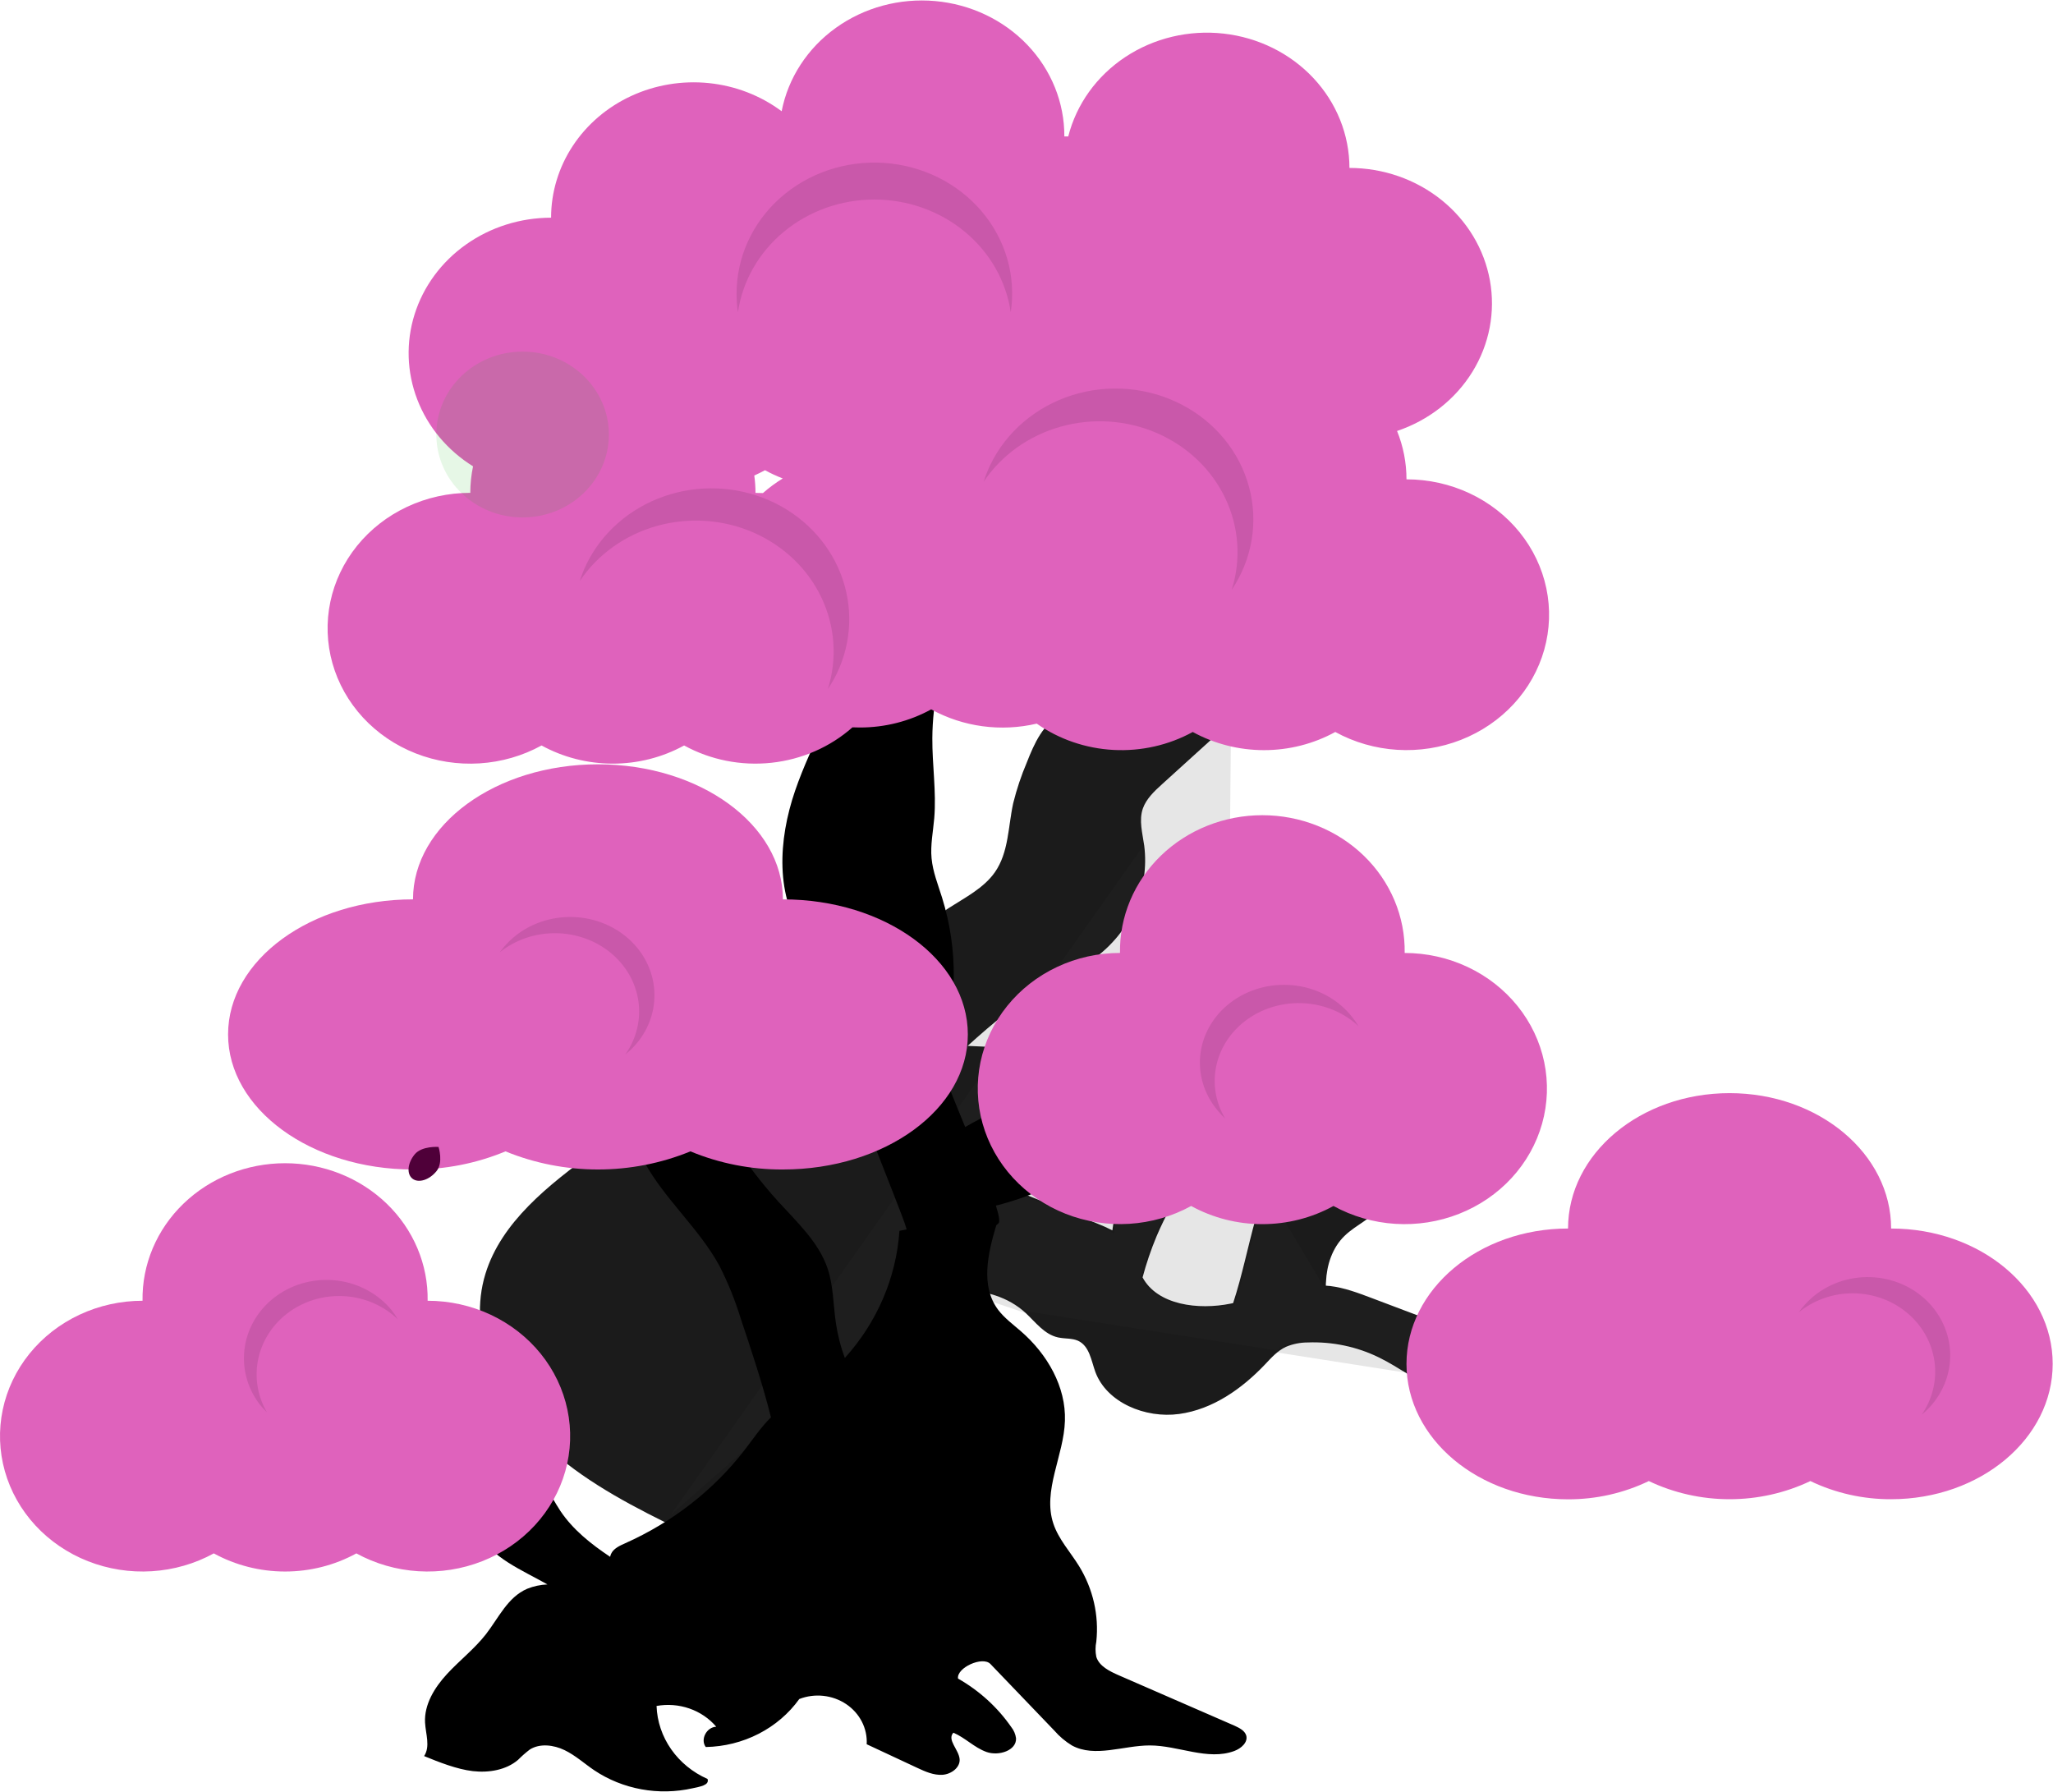
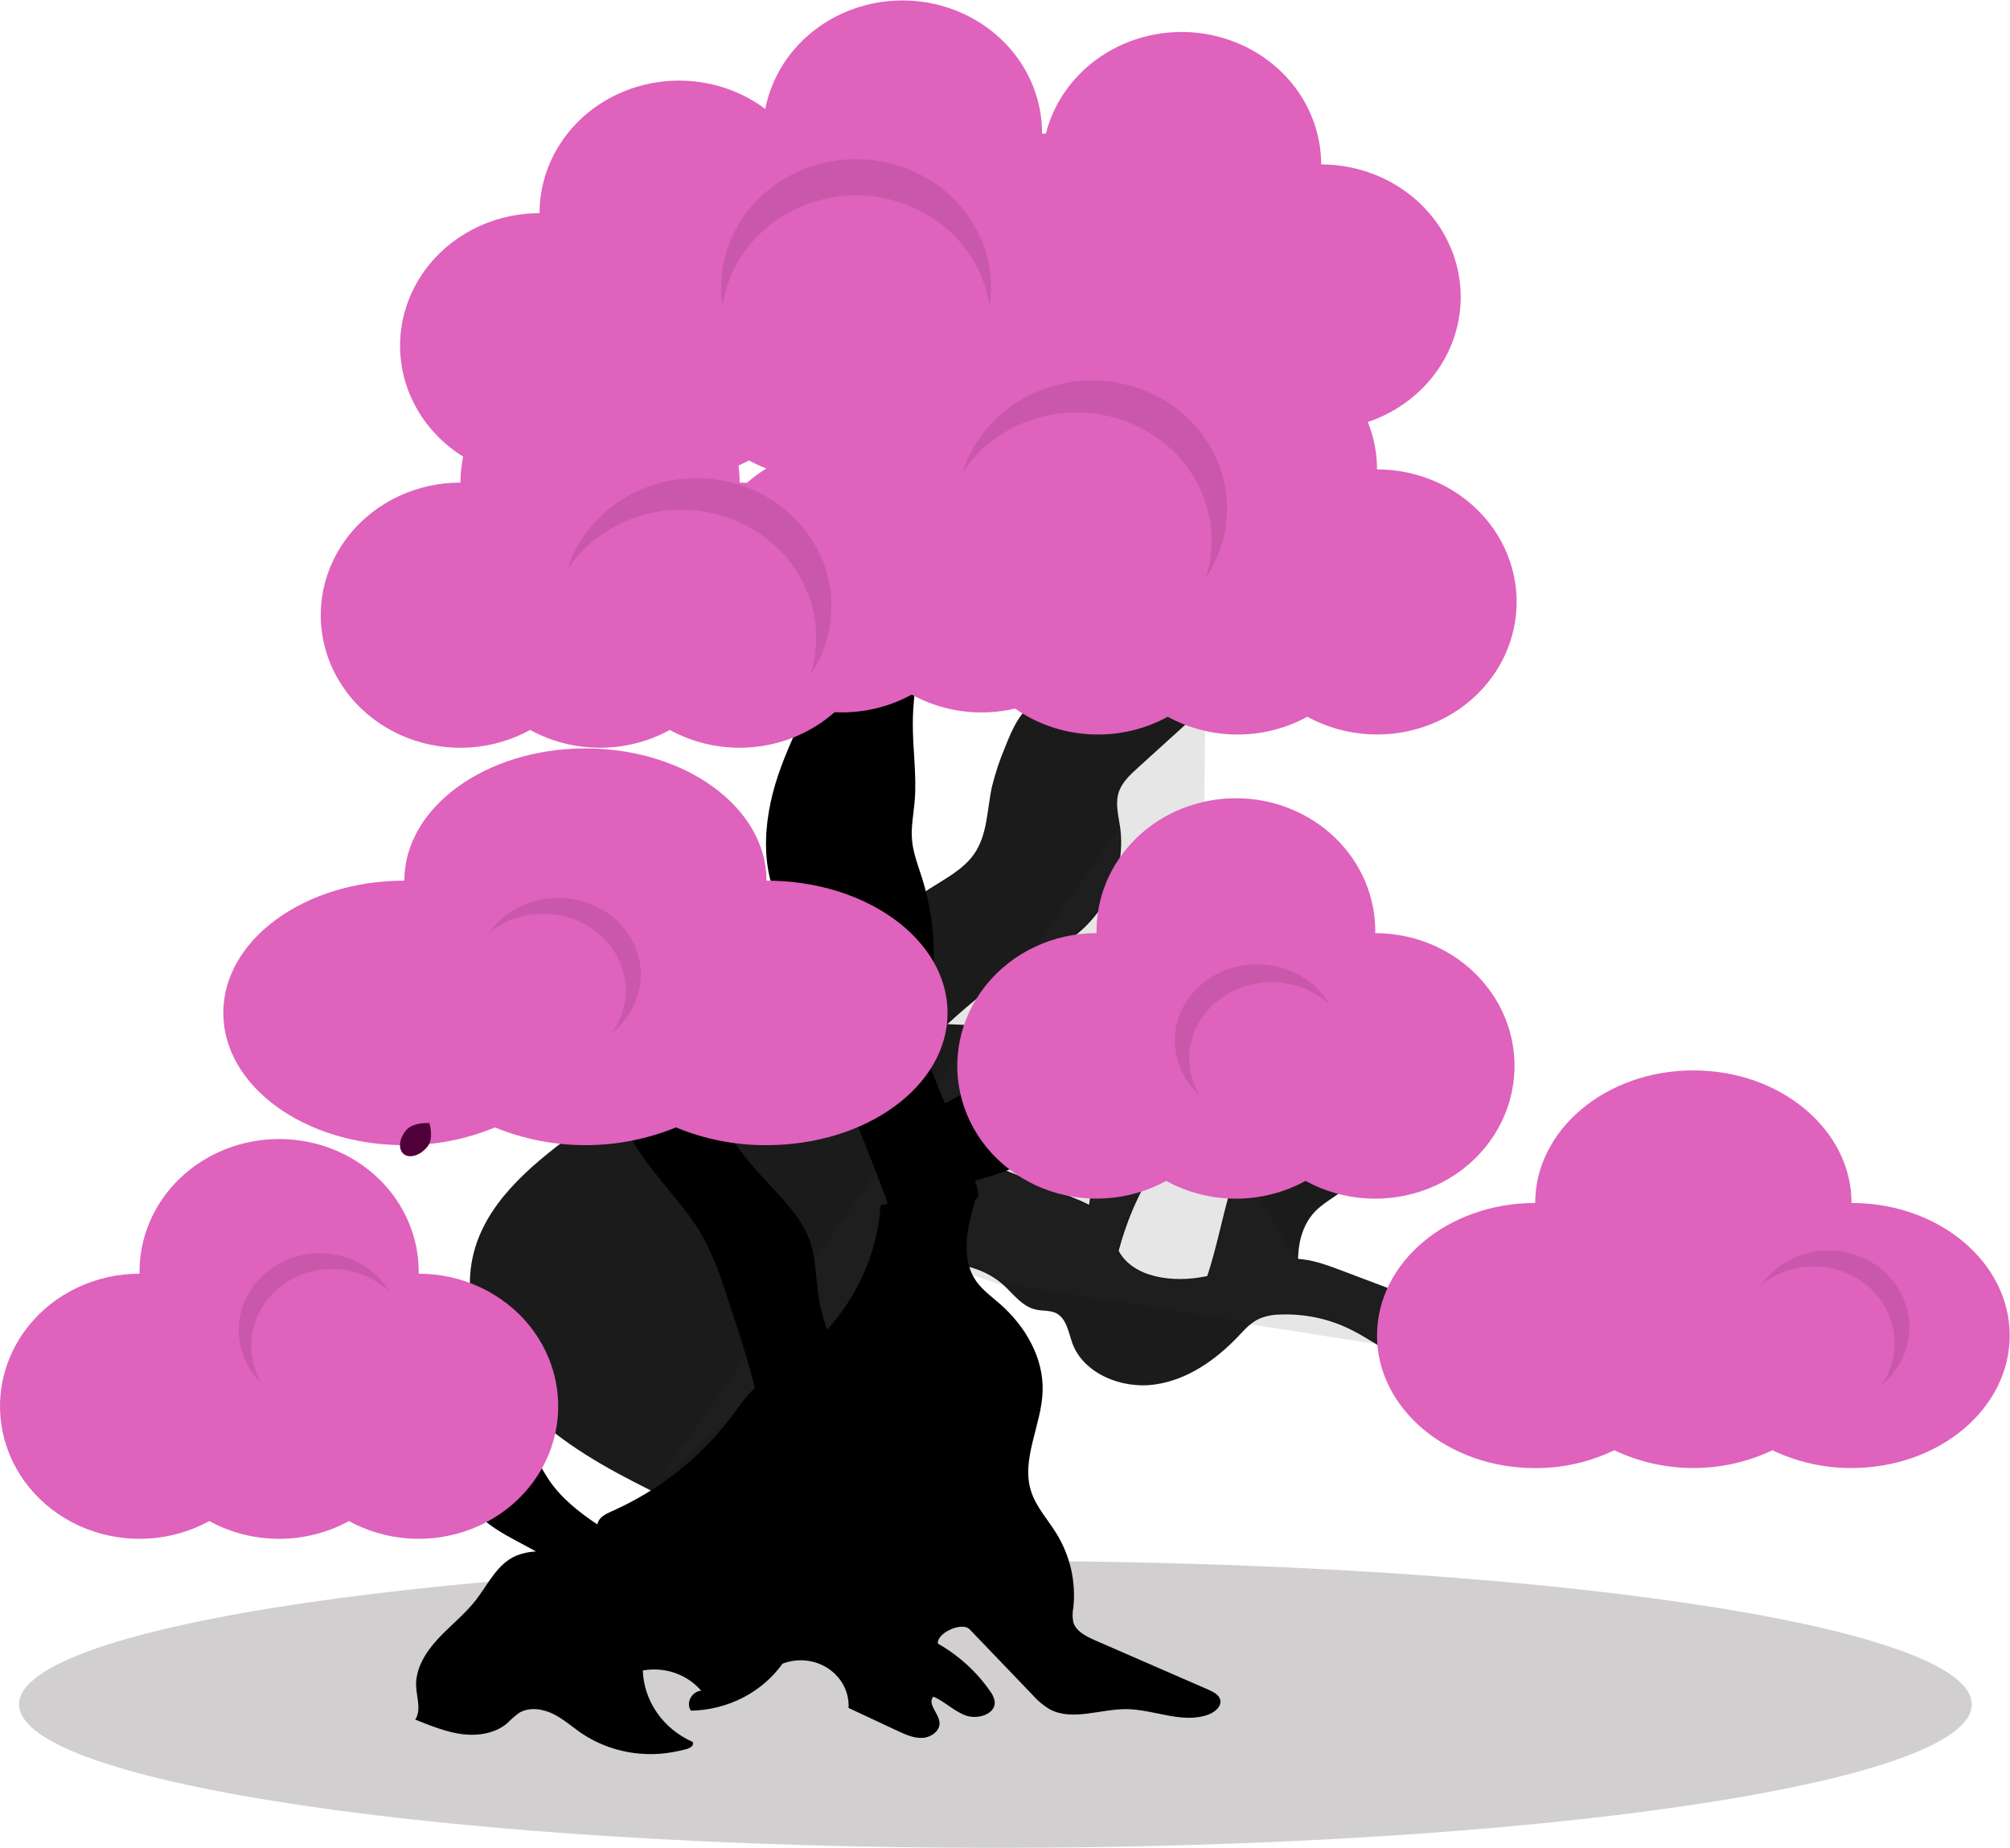
- <svg xmlns="http://www.w3.org/2000/svg" width="1051" height="917" viewBox="0 0 1051 917" fill="none">
+ <svg xmlns="http://www.w3.org/2000/svg" width="1051" height="966" viewBox="0 0 1051 966" fill="none">
+   <ellipse id="Ellipse 1" cx="520.5" cy="891" rx="510.5" ry="75" fill="#A4A0A0" fill-opacity="0.5" />
  <g id="Group 1">
    <path id="Vector" d="M701.969 664.364C695.147 661.791 688.235 659.184 680.949 658.304C680.217 658.304 679.485 658.169 678.735 658.118C678.735 657.407 678.735 656.713 678.824 656.019C679.217 647.557 681.985 638.823 688.235 632.713C694.486 626.602 703.183 623.59 707.255 616.379C692.369 612.246 676.958 610.054 661.447 609.863C657.501 609.863 653.304 609.863 650 611.996C645.946 614.484 644.196 619.189 642.857 623.624C638.749 638.315 635.981 652.702 631.284 667.038L630.052 667.309C613.444 670.694 592.549 668.071 584.924 653.904C586.828 646.759 589.214 639.737 592.067 632.882C600.996 611.809 614.676 592.869 628.195 574.099C636.946 561.924 645.708 549.76 654.483 537.607C641.347 533.853 628.005 530.785 614.515 528.416C611.658 527.909 608.425 527.502 606.05 529.093C604.438 530.397 603.254 532.113 602.639 534.036C589.745 564.028 573.941 596.847 569.458 629.818C566.948 628.527 564.366 627.363 561.725 626.332L520.186 609.541C517.988 608.841 516.002 607.645 514.4 606.055C510.614 601.603 514.4 594.528 519.936 592.159C525.472 589.789 531.741 590.466 537.795 589.958C543.849 589.45 550.528 587.369 552.778 582.054C555.386 575.944 550.403 569.038 544.313 565.839C538.223 562.64 531.062 561.743 524.669 559.069C519.753 556.89 515.44 553.656 512.074 549.622C508.707 545.588 506.379 540.865 505.274 535.83L495.363 535.39C508.435 523.542 521.99 512.185 537.563 503.468C545.081 499.253 553.046 495.682 560.047 490.723C569.266 484.023 576.485 475.164 580.994 465.017C585.503 454.87 587.147 443.785 585.763 432.854C584.87 426.49 582.959 419.905 585.084 413.812C586.87 408.853 590.906 405.045 594.889 401.439L630.766 368.908C607.93 363.979 584.53 361.795 561.118 362.409C555.189 362.578 549.064 362.95 543.76 365.489C534.08 370.127 529.473 380.621 525.687 390.252C522.802 397.035 520.468 404.018 518.704 411.138C516.061 423.155 516.454 436.323 509.293 446.53C503.614 454.62 494.166 459.393 485.684 464.843C461.509 480.449 443.468 503.202 434.376 529.55C433.804 531.243 432.84 533.409 431.733 535.83C410.713 537.522 390.122 541.314 370.674 549.066C346.226 558.815 324.885 574.302 303.937 589.687C280.864 606.613 256.594 625.553 248.486 652.16C239.468 681.696 253.379 714.091 275.649 736.45C293.865 754.713 316.974 767.577 340.279 779.137C355.513 786.686 358.048 785.146 371.425 774.99L407.392 747.672C417.66 739.886 428.108 731.897 435.09 721.336C444.716 706.797 447.091 688.331 458.753 675.179C474.718 657.153 507.274 655.647 525.044 672.082C530.151 676.821 534.598 683.016 541.563 684.59C544.956 685.369 548.706 684.929 551.814 686.283C557.743 688.957 558.636 696.438 560.743 702.26C566.547 717.951 586.263 726.16 603.604 723.807C620.944 721.454 635.892 710.774 647.625 698.418C650.822 695.033 653.983 691.445 658.34 689.431C661.826 687.962 665.598 687.201 669.412 687.197C682.076 686.705 694.656 689.348 705.915 694.864C716.398 699.942 725.56 707.474 736.578 711.434C758.384 719.254 782.761 711.823 804.119 702.971L701.969 664.364Z" fill="#1E1E1E" />
    <path id="Vector_2" opacity="0.1" d="M678.235 658.585V658.118V658.102C678.235 657.408 678.235 656.694 678.325 655.976C678.725 647.438 681.522 638.576 687.886 632.355C690.38 629.917 693.266 627.96 696.057 626.068C696.807 625.559 697.549 625.056 698.276 624.548C701.547 622.265 704.508 619.902 706.492 616.688C691.844 612.678 676.692 610.551 661.444 610.363C657.463 610.363 653.428 610.378 650.271 612.416L650.262 612.422C646.389 614.798 644.68 619.318 643.337 623.764C641.72 629.548 640.311 635.284 638.908 640.996C638.532 642.527 638.156 644.056 637.777 645.584C635.984 652.812 634.114 660.007 631.76 667.194L631.671 667.465L631.392 667.526L630.159 667.797L630.152 667.799C621.79 669.503 612.339 669.698 604.001 667.674C595.665 665.65 588.386 661.391 584.483 654.141L584.389 653.966L584.44 653.775C586.351 646.608 588.744 639.566 591.605 632.69L591.607 632.687C600.503 611.692 614.098 592.817 627.524 574.175L627.789 573.807L678.235 658.585ZM678.235 658.585L678.701 658.617M678.235 658.585L678.701 658.617M629.708 369.193L594.553 401.069C590.583 404.662 586.448 408.549 584.614 413.643L584.612 413.648C583.516 416.792 583.467 420.044 583.794 423.282C583.99 425.22 584.329 427.202 584.662 429.156C584.879 430.429 585.095 431.69 585.267 432.92C586.639 443.76 585.009 454.751 580.537 464.814C576.065 474.878 568.904 483.668 559.755 490.316C554.999 493.685 549.816 496.399 544.598 499.131C542.166 500.404 539.726 501.682 537.318 503.031C521.695 511.777 508.106 523.165 495.027 535.019L494.127 535.835L495.341 535.889L504.871 536.312C506.025 541.287 508.357 545.948 511.69 549.942C515.107 554.036 519.482 557.317 524.466 559.526L524.476 559.53C527.278 560.702 530.227 561.537 533.136 562.36C533.581 562.486 534.025 562.611 534.467 562.738C537.817 563.696 541.086 564.708 544.081 566.282C547.052 567.842 549.746 570.306 551.375 573.106C553.002 575.903 553.543 578.988 552.318 581.858L552.318 581.859C551.256 584.366 549.14 586.139 546.504 587.355C543.866 588.571 540.745 589.209 537.753 589.46C536.254 589.586 534.739 589.638 533.214 589.683C533.034 589.689 532.853 589.694 532.672 589.699C531.329 589.738 529.978 589.777 528.64 589.861C525.602 590.053 522.585 590.481 519.739 591.699C516.853 592.934 514.431 595.388 513.215 598.123C511.997 600.863 511.966 603.964 514.019 606.379L514.033 606.395L514.048 606.409C515.702 608.052 517.751 609.288 520.016 610.012L561.538 626.795L561.543 626.797C564.169 627.822 566.734 628.979 569.229 630.263L569.858 630.587L569.954 629.886C573.851 601.218 586.331 572.661 598.021 545.915C599.74 541.98 601.443 538.084 603.099 534.233L603.108 534.211L603.116 534.188C603.697 532.368 604.817 530.739 606.347 529.497C607.425 528.781 608.715 528.5 610.113 528.468C611.522 528.435 613.003 528.655 614.428 528.909L614.429 528.909C627.667 531.234 640.763 534.233 653.66 537.893C645.025 549.853 636.401 561.824 627.789 573.807L629.708 369.193ZM629.708 369.193C607.213 364.416 584.178 362.305 561.132 362.909C555.197 363.078 549.172 363.453 543.976 365.94C534.499 370.481 529.949 380.777 526.152 390.435L526.147 390.447C523.274 397.205 520.948 404.16 519.191 411.252C518.535 414.235 518.067 417.293 517.62 420.374C517.556 420.821 517.491 421.268 517.427 421.716C517.048 424.352 516.668 426.999 516.184 429.604C515.052 435.701 513.343 441.627 509.702 446.817C506.815 450.93 502.98 454.185 498.826 457.087C496.204 458.917 493.427 460.625 490.674 462.319C489.081 463.298 487.497 464.273 485.955 465.263C461.872 480.81 443.903 503.474 434.849 529.712C434.268 531.433 433.292 533.623 432.187 536.038L432.065 536.305L431.773 536.328C410.786 538.018 390.247 541.802 370.86 549.53C346.48 559.252 325.188 574.7 304.233 590.09L304.233 590.091C281.136 607.033 257.016 625.883 248.964 652.306L248.964 652.306C240.019 681.6 253.808 713.813 276.003 736.098C294.157 754.298 317.203 767.132 340.501 778.689M629.708 369.193L340.501 778.689M340.501 778.689C348.129 782.469 352.434 783.89 356.465 783.21C358.482 782.869 360.467 781.995 362.795 780.559C365.127 779.119 367.774 777.134 371.122 774.592L407.089 747.274L407.09 747.274C417.37 739.479 427.745 731.539 434.673 721.06L434.673 721.06C438.839 714.767 441.637 707.735 444.45 700.665C444.863 699.627 445.276 698.588 445.694 697.55C448.95 689.47 452.485 681.494 458.379 674.848M340.501 778.689L458.379 674.848M458.379 674.848C466.468 665.715 478.736 660.789 491.199 660.208M458.379 674.848L491.199 660.208M678.701 658.617C678.981 658.636 679.256 658.667 679.543 658.699C679.626 658.709 679.709 658.718 679.794 658.727C680.156 658.767 680.534 658.802 680.918 658.804L678.701 658.617ZM525.383 671.715L525.384 671.715C526.56 672.807 527.701 673.974 528.836 675.135C528.943 675.245 529.05 675.355 529.158 675.465C530.402 676.737 531.644 677.993 532.94 679.15C535.532 681.462 538.309 683.342 541.673 684.102L541.675 684.103C543.004 684.408 544.385 684.52 545.801 684.635C546.145 684.663 546.492 684.691 546.84 684.723C548.595 684.88 550.38 685.112 552.014 685.824L552.019 685.827C555.151 687.239 556.924 689.914 558.173 692.898C558.797 694.39 559.298 695.976 559.771 697.539C559.849 697.797 559.927 698.055 560.004 698.311C560.395 699.614 560.778 700.888 561.213 702.09C564.06 709.783 570.328 715.671 578.062 719.348C585.796 723.026 594.963 724.475 603.536 723.311C620.717 720.98 635.567 710.39 647.262 698.074C647.514 697.808 647.766 697.539 648.019 697.27C650.955 694.142 654.02 690.877 658.13 688.977L658.138 688.973L658.146 688.97C661.691 687.476 665.525 686.702 669.403 686.697C682.144 686.204 694.803 688.863 706.133 694.414C706.134 694.414 706.135 694.415 706.135 694.415L705.915 694.864C710.207 696.942 714.276 699.432 718.343 701.92L525.383 671.715ZM525.383 671.715C516.382 663.39 503.662 659.628 491.199 660.208M525.383 671.715L491.199 660.208" fill="black" stroke="black" />
    <path id="Vector_3" d="M632.108 883.424L572.762 857.581C568.002 855.499 562.724 852.91 561.239 848.138C560.711 845.555 560.711 842.901 561.239 840.319C562.667 826.888 559.581 813.374 552.419 801.699C547.964 794.472 541.934 787.973 539.269 779.985C533.579 763.062 544.636 745.139 545.173 727.302C545.763 709.938 536.227 693.234 522.648 681.472C518.622 677.969 514.203 674.702 511.036 670.556C501.84 658.337 505.669 641.786 510.034 627.181L511.161 626.199C512.002 625.42 511.376 622.086 509.837 617.145C526.992 612.818 543.164 605.556 557.554 595.719C562.116 592.588 566.5 589.153 571.867 587.156C579.238 584.363 587.594 584.685 595.036 582.079C608.92 577.188 616.631 563.462 623.09 550.871C638.388 521.102 653.953 490.335 655.885 457.283C643.326 448.092 628.059 442.817 612.194 442.187C609.546 442.085 606.541 442.187 604.805 444.15C603.83 445.395 603.214 446.859 603.016 448.398C597.596 471.986 588.241 494.609 575.302 515.416C570.131 524.157 563.786 532.228 556.427 539.431C547.481 547.893 536.496 554.205 525.689 560.484C516.6 565.747 504.434 570.875 494.111 576.917C486.954 559.519 480.424 543.645 481.265 541.208C490.25 514.665 490.599 486.181 482.266 459.449C480.191 452.815 477.543 446.265 476.899 439.36C476.255 432.455 477.704 425.652 478.277 418.781C479.404 405.157 477.203 391.5 477.293 377.825C477.4 359.311 481.694 341.067 485.97 322.992C474.078 320.981 461.969 320.367 449.919 321.164C447.543 321.173 445.209 321.755 443.138 322.857C440.132 324.702 439.005 328.256 437.985 331.505C430.023 356.738 415.585 379.772 407.015 404.836C398.445 429.9 396.602 459.263 412.543 480.857C418.215 488.524 426.141 495.463 427.393 504.737C428.055 509.645 426.696 514.57 425.336 519.359C422.92 527.939 461.781 620.14 463.946 628.653C463.946 628.89 464.089 629.093 464.142 629.313C462.926 629.567 461.691 629.787 460.457 630.058C458.816 654.034 449.012 676.864 432.51 695.13C430.319 689.235 428.766 683.145 427.876 676.953C426.534 667.645 426.66 658.05 423.6 649.114C419.02 635.778 407.963 625.556 398.302 614.945C380.906 595.793 367.169 573.922 357.706 550.313C350.413 552.873 342.94 554.949 335.342 556.524C331.316 557.37 317.45 557.387 315.267 560.788C311.904 565.866 326.933 589.474 329.903 594.907C340.369 614.014 358.01 628.941 368.369 648.098C372.689 656.601 376.262 665.425 379.051 674.482C384.704 691.406 390.358 708.33 394.688 725.525C389.499 730.602 385.402 736.796 380.947 742.567C365.148 762.899 344.241 779.185 320.116 789.954C317.235 791.24 314.051 792.678 312.816 795.454C312.607 795.928 312.452 796.421 312.351 796.926C302.511 790.36 293.315 783.032 286.909 773.487C284.083 769.256 281.846 764.669 278.769 760.608C268.41 746.95 250.286 741.179 235.454 731.837C229.192 727.911 223.359 723.257 216.435 720.498C208.831 717.452 200.422 716.877 192.192 716.352C185.447 715.912 159.576 710.818 156.248 716.521C151.525 724.594 166.5 736.39 172.493 739.233C182.459 743.955 193.856 745.156 204.269 748.896C213.681 752.555 222.42 757.605 230.158 763.857C233.54 766.216 236.5 769.073 238.924 772.319C241.501 776.127 242.7 780.612 244.864 784.639C251.806 797.552 266.817 803.459 280.254 811.058C276.688 811.204 273.18 811.955 269.895 813.275C259.893 817.573 255.242 828.218 248.729 836.596C242.914 844.025 235.257 849.965 228.852 856.904C222.446 863.843 217.115 872.525 217.598 881.748C217.902 887.587 220.389 893.967 217.115 898.926C224.647 902.006 233.915 905.695 242.073 906.626C250.232 907.557 259.07 906.085 265.171 900.889C267.061 898.982 269.087 897.201 271.236 895.558C276.407 892.292 283.492 893.206 289.021 895.88C294.549 898.554 299.111 902.734 304.175 906.169C311.405 911.011 319.643 914.338 328.341 915.929C337.038 917.519 345.994 917.337 354.611 915.393C358.189 914.58 363.324 913.887 362.215 910.637C354.642 907.294 348.195 902.033 343.588 895.438C338.981 888.842 336.393 881.17 336.111 873.269C341.745 872.252 347.565 872.704 352.948 874.576C358.331 876.448 363.074 879.671 366.67 883.898C361.696 884.101 358.404 890.43 361.302 894.289C370.778 894.11 380.07 891.786 388.401 887.511C396.731 883.235 403.857 877.133 409.18 869.715C413.086 868.201 417.333 867.645 421.526 868.1C425.72 868.554 429.724 870.003 433.168 872.312C436.611 874.622 439.381 877.718 441.221 881.311C443.061 884.905 443.911 888.88 443.692 892.867L469.564 904.951C473.625 906.846 477.937 908.792 482.463 908.505C486.99 908.217 491.606 904.765 491.266 900.5C490.872 895.609 484.664 890.616 488.063 886.961C494.146 889.533 498.798 894.61 505.042 896.827C511.286 899.044 520.483 896.083 520.143 889.787C519.866 887.69 519.008 885.698 517.656 884.016C510.661 873.934 501.361 865.467 490.443 859.24C489.638 853.706 502.967 847.63 507.01 851.759L539.788 885.928C542.337 888.868 545.355 891.415 548.733 893.476C560.452 899.891 575.087 893.476 588.613 893.476C603.249 893.476 618.224 901.363 631.839 896.337C635.417 895.033 638.996 891.835 637.976 888.348C637.171 885.844 634.505 884.541 632.108 883.424Z" fill="black" />
    <path id="Vector_4" d="M719.1 487.803C719.252 478.596 717.479 469.453 713.885 460.905C710.29 452.357 704.947 444.575 698.166 438.013C691.385 431.452 683.301 426.241 674.385 422.683C665.469 419.126 655.899 417.295 646.233 417.295C636.567 417.295 626.998 419.126 618.082 422.683C609.166 426.241 601.082 431.452 594.301 438.013C587.52 444.575 582.176 452.357 578.582 460.905C574.988 469.453 573.215 478.596 573.366 487.803C562.194 487.808 551.173 490.261 541.154 494.972C531.136 499.682 522.389 506.525 515.59 514.97C508.791 523.415 504.121 533.236 501.943 543.674C499.764 554.113 500.135 564.889 503.026 575.169C505.917 585.45 511.251 594.959 518.616 602.962C525.981 610.965 535.18 617.247 545.5 621.322C555.821 625.398 566.987 627.159 578.136 626.467C589.284 625.776 600.117 622.651 609.795 617.335C620.872 623.425 633.436 626.631 646.225 626.631C659.013 626.631 671.577 623.425 682.653 617.335C692.331 622.656 703.164 625.786 714.315 626.482C725.465 627.178 736.634 625.421 746.958 621.348C757.282 617.275 766.484 610.994 773.852 602.991C781.22 594.988 786.558 585.478 789.451 575.197C792.344 564.915 792.716 554.137 790.538 543.696C788.36 533.256 783.69 523.432 776.889 514.986C770.089 506.539 761.34 499.696 751.319 494.986C741.299 490.275 730.275 487.823 719.1 487.82V487.803Z" fill="#DF62BC" />
    <path id="Vector_5" d="M400.8 460.378C400.8 422.191 358.396 391.248 306.114 391.248C253.831 391.248 211.428 422.191 211.428 460.378C159.146 460.378 116.76 491.337 116.76 529.507C116.76 567.677 159.146 598.653 211.428 598.653C227.718 598.737 243.846 595.577 258.771 589.377C273.722 595.496 289.832 598.653 306.114 598.653C322.395 598.653 338.505 595.496 353.457 589.377C368.381 595.577 384.509 598.737 400.8 598.653C453.082 598.653 495.468 567.694 495.468 529.507C495.468 491.32 453.082 460.378 400.8 460.378Z" fill="#DF62BC" />
    <g id="bush_top">
      <path id="Vector_6" d="M720.026 245.373C720.033 236.909 718.398 228.517 715.202 220.616C731.421 215.152 745.086 204.422 753.783 190.319C762.481 176.217 765.652 159.649 762.736 143.542C759.821 127.434 751.007 112.823 737.85 102.288C724.693 91.754 708.04 85.973 690.831 85.966C690.813 69 684.244 52.629 672.367 39.954C660.491 27.28 644.132 19.182 626.391 17.196C608.649 15.209 590.756 19.471 576.101 29.174C561.447 38.878 551.048 53.349 546.875 69.846C546.214 69.846 545.553 69.846 544.874 69.846C544.955 52.534 538.21 35.821 525.967 22.994C513.724 10.168 496.87 2.158 478.722 0.541C460.573 -1.076 442.444 3.816 427.903 14.256C413.362 24.695 403.461 39.926 400.15 56.95C389.387 48.916 376.461 43.92 362.849 42.534C349.238 41.148 335.491 43.427 323.179 49.11C310.867 54.794 300.487 63.653 293.226 74.675C285.965 85.696 282.116 98.436 282.119 111.437C266.411 111.445 251.126 116.267 238.535 125.186C225.944 134.104 216.719 146.643 212.232 160.939C207.744 175.234 208.233 190.524 213.627 204.534C219.02 218.545 229.03 230.529 242.168 238.705C241.237 243.176 240.765 247.722 240.756 252.28C229.556 252.271 218.503 254.71 208.454 259.409C198.406 264.108 189.631 270.94 182.808 279.376C175.986 287.813 171.3 297.627 169.112 308.06C166.925 318.493 167.295 329.264 170.194 339.539C173.092 349.814 178.442 359.317 185.829 367.314C193.216 375.31 202.441 381.584 212.791 385.651C223.141 389.718 234.337 391.468 245.514 390.765C256.69 390.063 267.546 386.927 277.241 381.601C288.334 387.693 300.921 390.901 313.735 390.901C326.549 390.901 339.136 387.693 350.229 381.601C363.744 389.024 379.413 392.129 394.927 390.458C410.441 388.787 424.98 382.428 436.402 372.318C437.671 372.318 438.939 372.403 440.226 372.403C453.036 372.415 465.622 369.213 476.711 363.121C493.045 372.109 512.416 374.725 530.741 370.418C542.167 378.443 555.813 383.123 570.002 383.883C584.191 384.642 598.304 381.449 610.608 374.694C621.697 380.785 634.282 383.992 647.092 383.992C659.903 383.992 672.487 380.785 683.577 374.694C693.27 380.008 704.119 383.133 715.287 383.828C726.454 384.523 737.641 382.769 747.98 378.701C758.32 374.634 767.536 368.363 774.916 360.372C782.295 352.381 787.641 342.886 790.539 332.619C793.436 322.353 793.809 311.591 791.628 301.166C789.446 290.741 784.769 280.932 777.958 272.498C771.147 264.065 762.384 257.232 752.348 252.528C742.312 247.825 731.271 245.377 720.08 245.373H720.026ZM386.767 252.314C386.758 249.335 386.549 246.359 386.142 243.405C387.928 242.557 389.858 241.708 391.627 240.707C394.555 242.302 397.594 243.708 400.721 244.915C397.115 247.123 393.719 249.627 390.573 252.399C389.322 252.348 388.036 252.314 386.767 252.314Z" fill="#DF62BC" />
      <path id="Vector_7" opacity="0.1" d="M447.569 102.138C464.582 102.137 481.022 107.976 493.86 118.578C506.698 129.18 515.069 143.832 517.43 159.833C518.824 150.706 518.22 141.404 515.653 132.509C513.087 123.614 508.615 115.319 502.517 108.141C496.419 100.964 488.826 95.06 480.214 90.799C471.602 86.538 462.156 84.011 452.468 83.378C442.78 82.744 433.059 84.017 423.913 87.116C414.767 90.216 406.394 95.076 399.317 101.391C392.241 107.706 386.613 115.342 382.787 123.818C378.961 132.295 377.019 141.43 377.083 150.653C377.091 153.746 377.318 156.836 377.762 159.901C380.11 143.897 388.467 129.239 401.295 118.625C414.122 108.01 430.556 102.155 447.569 102.138V102.138Z" fill="black" />
      <path id="Vector_8" opacity="0.1" d="M592.419 221.752C607.89 228.499 620.27 240.331 627.277 255.067C634.285 269.802 635.446 286.446 630.547 301.931C635.752 294.189 639.225 285.513 640.749 276.442C642.274 267.372 641.819 258.101 639.412 249.204C637.004 240.308 632.696 231.977 626.756 224.729C620.815 217.481 613.368 211.47 604.878 207.071C596.388 202.671 587.036 199.977 577.404 199.155C567.771 198.333 558.063 199.401 548.883 202.293C539.704 205.185 531.248 209.839 524.042 215.965C516.836 222.092 511.034 229.56 506.996 237.907C505.646 240.72 504.5 243.617 503.565 246.578C512.729 232.954 526.771 222.938 543.101 218.375C559.431 213.813 576.947 215.012 592.419 221.752V221.752Z" fill="black" />
      <path id="Vector_9" opacity="0.1" d="M385.659 272.575C401.13 279.322 413.511 291.154 420.518 305.889C427.525 320.624 428.687 337.269 423.788 352.753C425.537 350.146 427.101 347.43 428.469 344.625C436.169 328.492 436.829 310.12 430.303 293.527C423.778 276.934 410.599 263.47 393.65 256.08C376.7 248.691 357.358 247.978 339.856 254.096C322.354 260.214 308.115 272.666 300.254 288.729C298.904 291.542 297.758 294.439 296.823 297.4C305.987 283.781 320.026 273.767 336.352 269.205C352.677 264.642 370.189 265.839 385.659 272.575Z" fill="black" />
    </g>
    <path id="Vector_10" opacity="0.1" d="M312.511 487.652C320.332 494.032 325.407 502.826 326.801 512.411C328.195 521.997 325.814 531.728 320.097 539.809C321.607 538.601 323.026 537.298 324.346 535.911C331.888 527.917 335.705 517.467 334.958 506.857C334.21 496.248 328.96 486.349 320.361 479.338C316.104 475.866 311.152 473.209 305.79 471.516C300.427 469.823 294.758 469.129 289.107 469.473C277.694 470.168 267.045 475.048 259.503 483.042C258.177 484.435 256.958 485.913 255.856 487.466C263.732 481.133 273.808 477.663 284.221 477.697C294.635 477.732 304.684 481.267 312.511 487.652Z" fill="black" />
    <g id="bush_R">
      <path id="Vector_11" d="M968.13 628.873C968.13 590.608 931.11 559.571 885.423 559.571C839.737 559.571 802.734 590.608 802.734 628.873C757.047 628.873 720.026 659.909 720.026 698.191C720.026 736.473 757.047 767.493 802.734 767.493C817.1 767.527 831.27 764.322 844.078 758.143C856.913 764.257 871.073 767.441 885.432 767.441C899.791 767.441 913.951 764.257 926.786 758.143C939.599 764.305 953.768 767.492 968.13 767.442C1013.82 767.442 1050.84 736.422 1050.84 698.14C1050.84 659.858 1013.82 628.873 968.13 628.873Z" fill="#DF62BC" />
      <path id="Vector_12" opacity="0.1" d="M976.296 672.025C983.959 678.404 988.934 687.2 990.304 696.79C991.673 706.381 989.344 716.118 983.746 724.205C985.22 722.995 986.605 721.691 987.892 720.302C991.55 716.341 994.35 711.734 996.134 706.745C997.917 701.756 998.649 696.483 998.286 691.225C997.924 685.968 996.474 680.83 994.021 676.104C991.568 671.379 988.158 667.159 983.988 663.685C979.817 660.211 974.967 657.551 969.714 655.857C964.461 654.163 958.908 653.468 953.372 653.813C947.837 654.157 942.426 655.533 937.451 657.863C932.475 660.193 928.032 663.431 924.374 667.392C923.074 668.781 921.88 670.255 920.8 671.804C928.519 665.47 938.391 662.004 948.592 662.044C958.792 662.085 968.633 665.63 976.296 672.025Z" fill="black" />
    </g>
    <g id="bush_L">
      <path id="Vector_13" d="M218.922 665.848C219.074 656.655 217.298 647.525 213.698 638.99C210.099 630.455 204.748 622.685 197.956 616.133C191.164 609.581 183.068 604.378 174.138 600.826C165.209 597.274 155.625 595.445 145.944 595.445C136.263 595.445 126.678 597.274 117.749 600.826C108.82 604.378 100.723 609.581 93.931 616.133C87.14 622.685 81.788 630.455 78.189 638.99C74.589 647.525 72.814 656.655 72.965 665.848C61.773 665.849 50.731 668.295 40.693 672.997C30.655 677.698 21.891 684.53 15.078 692.963C8.265 701.397 3.585 711.205 1.402 721.631C-0.781 732.056 -0.41 742.819 2.486 753.086C5.383 763.353 10.728 772.85 18.107 780.842C25.486 788.834 34.703 795.107 45.043 799.175C55.383 803.243 66.57 804.998 77.738 804.303C88.906 803.608 99.757 800.483 109.45 795.169C120.547 801.25 133.132 804.451 145.944 804.451C158.755 804.451 171.341 801.25 182.437 795.169C192.131 800.483 202.981 803.608 214.149 804.303C225.318 804.998 236.505 803.243 246.845 799.175C257.185 795.107 266.401 788.834 273.78 780.842C281.16 772.85 286.504 763.353 289.401 753.086C292.298 742.819 292.669 732.056 290.485 721.631C288.302 711.205 283.623 701.397 276.81 692.963C269.997 684.53 261.232 677.698 251.194 672.997C241.157 668.295 230.115 665.849 218.922 665.848V665.848Z" fill="#DF62BC" />
      <path id="Vector_14" opacity="0.1" d="M148.258 671.448C156.425 665.628 166.536 662.815 176.719 663.529C186.902 664.244 196.468 668.437 203.646 675.334C202.71 673.709 201.653 672.149 200.483 670.667C193.686 662.366 183.73 656.93 172.756 655.529C161.782 654.128 150.668 656.873 141.804 663.175C132.94 669.477 127.034 678.831 125.357 689.226C123.68 699.62 126.367 710.225 132.838 718.758C134.006 720.234 135.278 721.635 136.644 722.949C131.715 714.477 130.176 704.6 132.31 695.136C134.445 685.672 140.108 677.259 148.258 671.448V671.448Z" fill="black" />
    </g>
    <path id="Vector_15" opacity="0.1" d="M639.039 521.451C647.363 515.675 657.666 512.884 668.042 513.593C678.418 514.303 688.165 518.465 695.482 525.31C694.526 523.697 693.45 522.149 692.259 520.676C688.916 516.38 684.68 512.743 679.8 509.979C674.921 507.214 669.495 505.377 663.839 504.576C658.184 503.774 652.412 504.023 646.862 505.309C641.312 506.595 636.095 508.891 631.514 512.064C626.934 515.237 623.083 519.223 620.186 523.789C617.289 528.355 615.404 533.409 614.642 538.657C613.88 543.905 614.255 549.24 615.746 554.352C617.237 559.464 619.814 564.25 623.326 568.43C624.517 569.906 625.819 571.302 627.222 572.608C622.197 564.196 620.625 554.386 622.796 544.985C624.968 535.585 630.736 527.227 639.039 521.451Z" fill="black" />
    <path id="Vector_16" d="M212.258 590.95C215.916 586.455 224.501 587.112 224.501 587.112C224.501 587.112 227.107 595.046 223.43 599.54C219.754 604.035 214.274 605.746 211.187 603.378C208.099 601.01 208.581 595.444 212.258 590.95Z" fill="#4F0039" />
-     <path id="Vector_17" opacity="0.1" d="M267.532 264.875C291.924 264.875 311.698 245.871 311.698 222.429C311.698 198.987 291.924 179.983 267.532 179.983C243.14 179.983 223.366 198.987 223.366 222.429C223.366 245.871 243.14 264.875 267.532 264.875Z" fill="#02AD02" />
  </g>
</svg>
